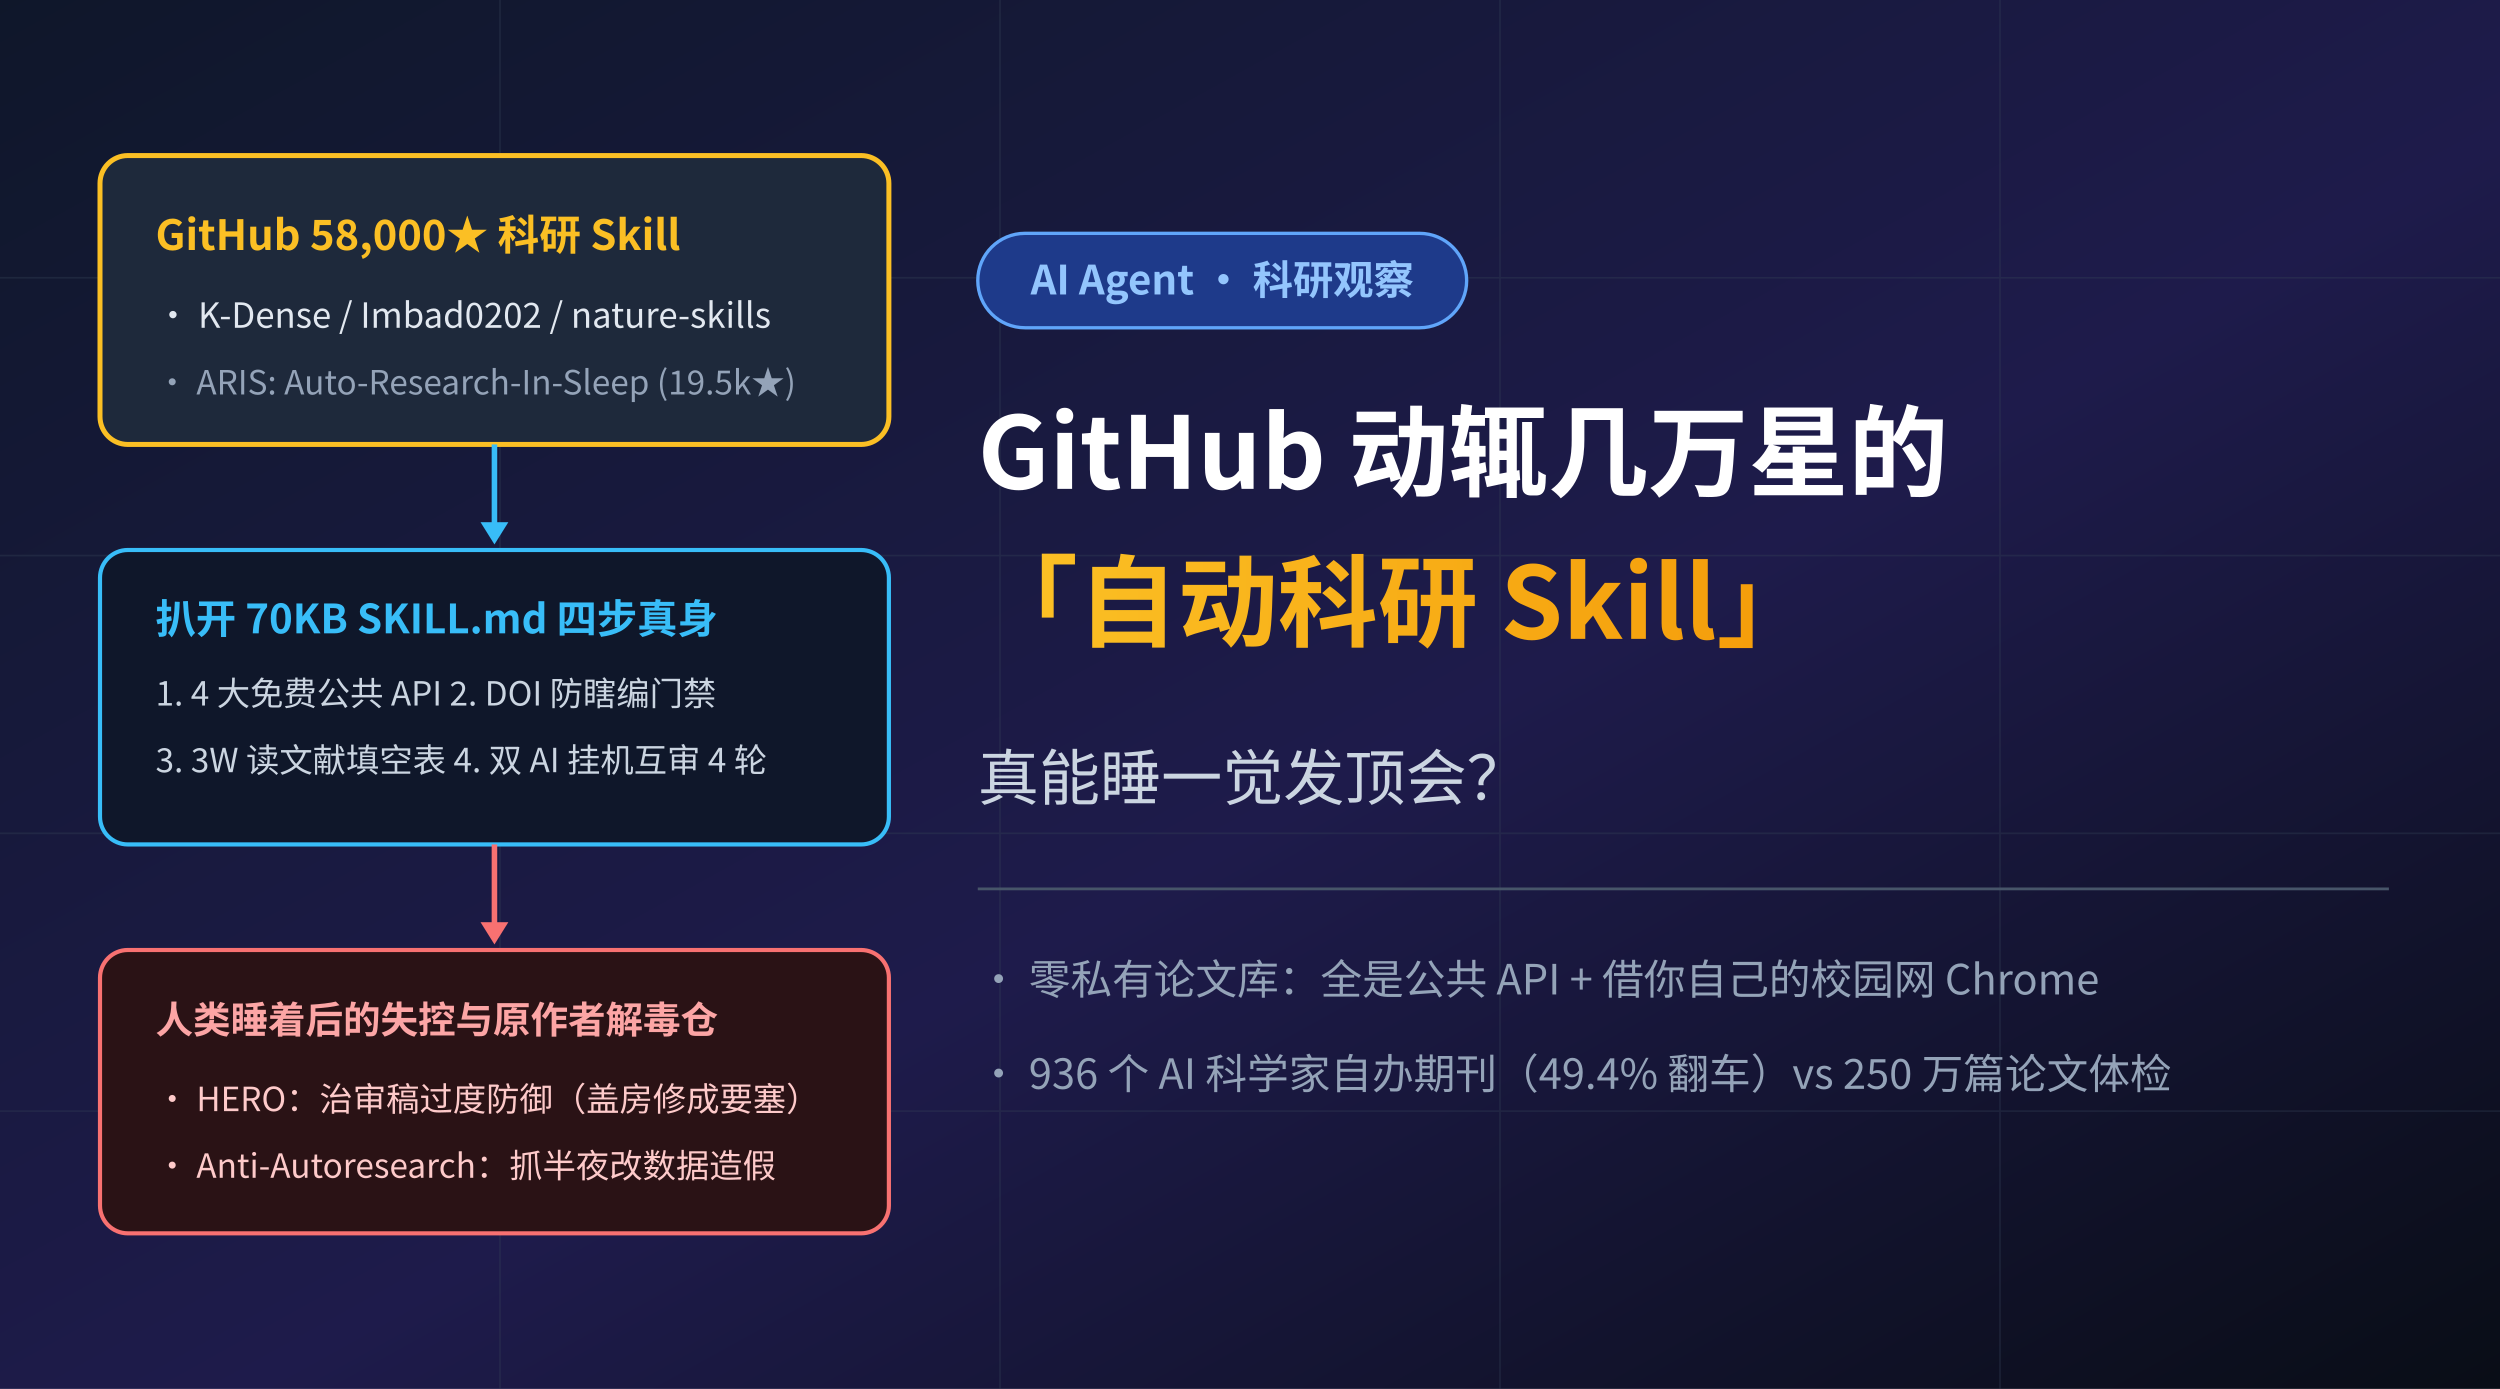
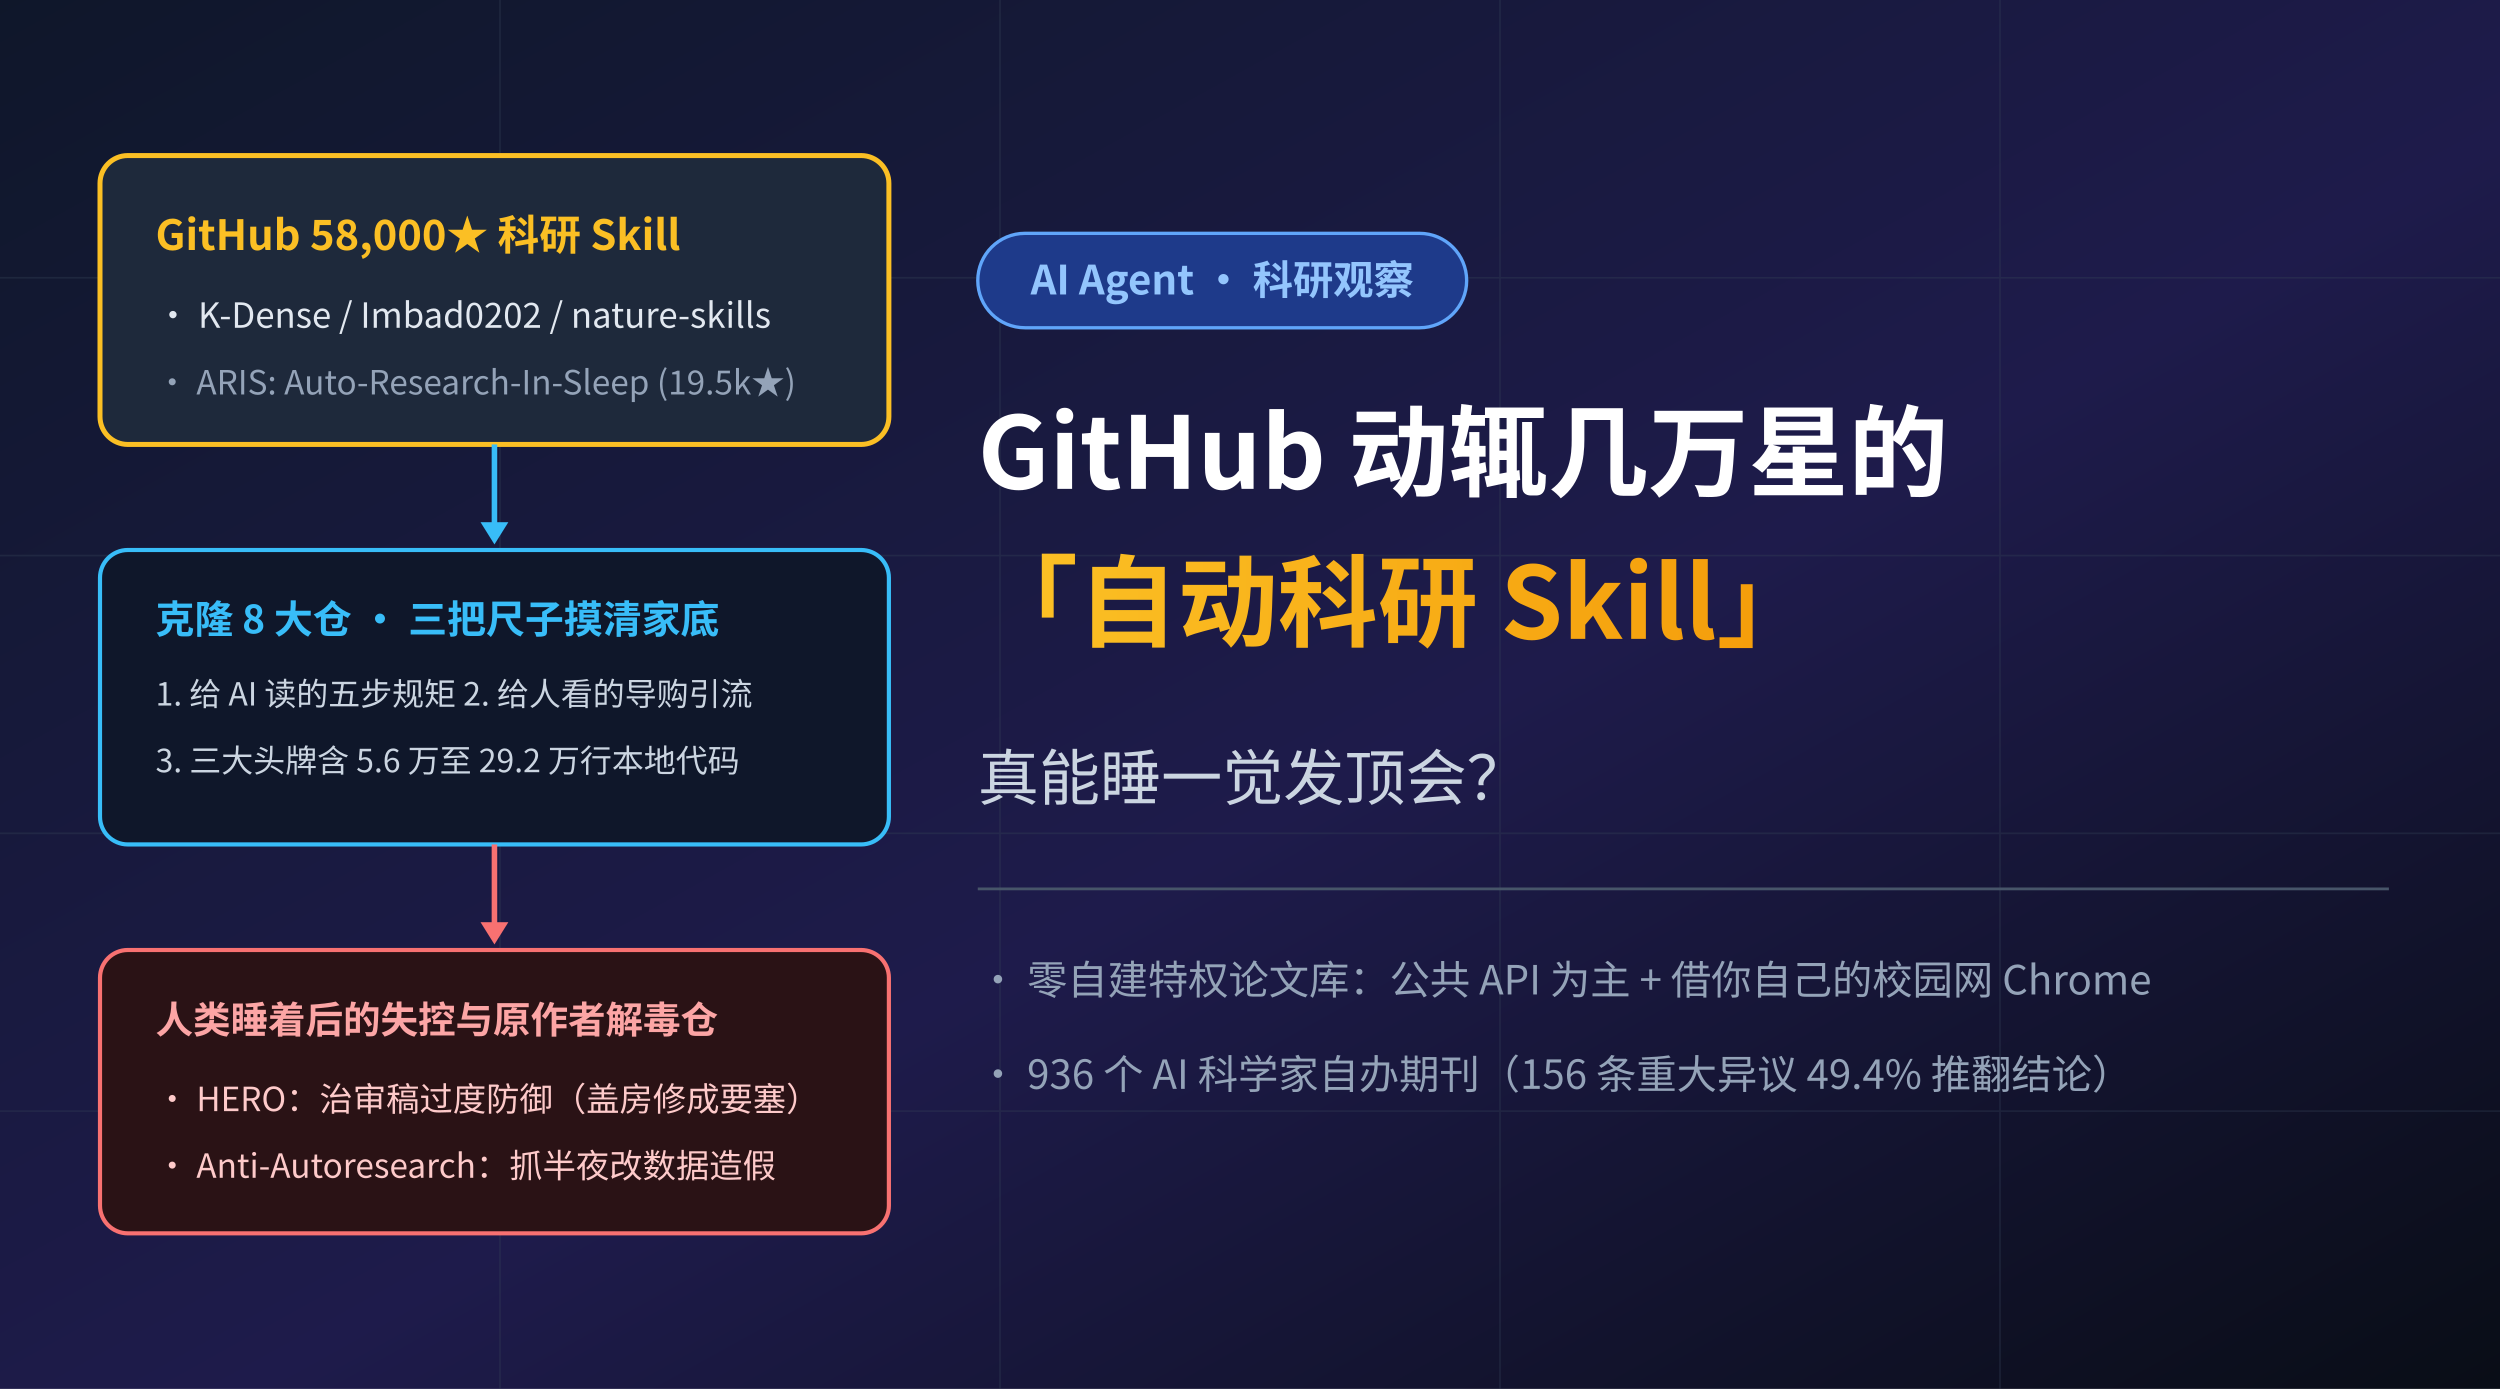
<svg xmlns="http://www.w3.org/2000/svg" viewBox="0 0 900 500" width="900" height="500" font-family="'WenQuanYi Micro Hei','Noto Sans CJK SC',sans-serif">
  <defs>
    <linearGradient id="bg379" x1="0" y1="0" x2="1" y2="1">
      <stop offset="0" stop-color="#0f172a" />
      <stop offset="0.55" stop-color="#1e1b4b" />
      <stop offset="1" stop-color="#090d16" />
    </linearGradient>
    <linearGradient id="gold379" x1="0" y1="0" x2="1" y2="0">
      <stop offset="0" stop-color="#fbbf24" />
      <stop offset="1" stop-color="#f59e0b" />
    </linearGradient>
  </defs>
  <rect width="900" height="500" fill="url(#bg379)" />
  <g stroke="#334155" stroke-width="0.6" opacity="0.35">
    <line x1="0" y1="100" x2="900" y2="100" />
    <line x1="0" y1="200" x2="900" y2="200" />
    <line x1="0" y1="300" x2="900" y2="300" />
    <line x1="0" y1="400" x2="900" y2="400" />
    <line x1="180" y1="0" x2="180" y2="500" />
    <line x1="360" y1="0" x2="360" y2="500" />
    <line x1="540" y1="0" x2="540" y2="500" />
    <line x1="720" y1="0" x2="720" y2="500" />
  </g>
  <g transform="translate(36, 56)">
    <rect x="0" y="0" width="284" height="104" rx="10" fill="#1e293b" stroke="#fbbf24" stroke-width="1.8" />
    <text x="20" y="34" font-size="15" font-weight="bold" fill="#fbbf24">GitHub 58,000★ 科研 Skill</text>
    <text x="20" y="62" font-size="12.5" fill="#e2e8f0">• K-Dense / Imbad0202 / nature-skills</text>
    <text x="20" y="86" font-size="12" fill="#94a3b8">• ARIS: Auto-Research-In-Sleep (19.5k★)</text>
    <path d="M 142 104 L 142 136" stroke="#38bdf8" stroke-width="2" />
    <polygon points="137,132 147,132 142,140" fill="#38bdf8" />
    <rect x="0" y="142" width="284" height="106" rx="10" fill="#0f172a" stroke="#38bdf8" stroke-width="1.5" />
-     <text x="20" y="172" font-size="14.5" font-weight="bold" fill="#38bdf8">扒开 70KB SKILL.md 四步真身</text>
-     <text x="20" y="198" font-size="12" fill="#cbd5e1">1. 4 大免费公共 API   2. DOI 防瞎编门禁</text>
-     <text x="20" y="222" font-size="12" fill="#cbd5e1">3. 3W 读文献填空表    4. 双 AI 挂机互审 4 轮</text>
+     <text x="20" y="172" font-size="14" font-weight="bold" fill="#38bdf8">克隆 8 大仓 · 三把尺子摸清家底</text>
+     <text x="20" y="198" font-size="11.5" fill="#cbd5e1">1. 给 AI 读的五步规矩   2. 给人看的导购引流</text>
+     <text x="20" y="222" font-size="11.5" fill="#cbd5e1">3. 三大头牌含 5.6 万至 29.2 万行本地代码</text>
    <path d="M 142 248 L 142 280" stroke="#f87171" stroke-width="2" />
    <polygon points="137,276 147,276 142,284" fill="#f87171" />
    <rect x="0" y="286" width="284" height="102" rx="10" fill="#2a1215" stroke="#f87171" stroke-width="1.5" />
    <text x="20" y="316" font-size="13.5" font-weight="bold" fill="#fca5a5">人类睡着后的失控与原作者解毒仓</text>
    <text x="20" y="344" font-size="12" fill="#fecaca">• HERO：治审稿过度防御（盖房修成要塞）</text>
    <text x="20" y="368" font-size="12" fill="#fecaca">• Anti-Autoresearch：抓半夜改数据造假</text>
  </g>
  <g transform="translate(352, 84)">
    <rect x="0" y="0" width="176" height="34" rx="17" fill="#1e3a8a" stroke="#60a5fa" stroke-width="1.2" />
    <text x="88" y="22" text-anchor="middle" font-size="14.5" font-weight="bold" fill="#93c5fd">AI Agent · 科研观察</text>
    <text x="0" y="92" font-size="36" font-weight="bold" fill="#ffffff">GitHub 动辄几万星的</text>
    <text x="0" y="146" font-size="36" font-weight="bold" fill="url(#gold379)">「自动科研 Skill」</text>
    <text x="0" y="204" font-size="22" fill="#cbd5e1">真能睡一觉发顶会？</text>
    <line x1="0" y1="236" x2="508" y2="236" stroke="#475569" stroke-width="1" />
-     <text x="0" y="274" font-size="15" fill="#94a3b8">• 零私有论文库：全是公共 API + 借你自己的校园网 Chrome</text>
-     <text x="0" y="308" font-size="15" fill="#94a3b8">• 936 个 AI 科学家自办期刊（49.4% 翻车）vs 250 万篇论文体检</text>
+     <text x="0" y="274" font-size="14.5" fill="#94a3b8">• 零自建特权论文库：公共 API 为主 + 借你自己的校园网 Chrome</text>
+     <text x="0" y="308" font-size="14.5" fill="#94a3b8">• 936 个 AI 科学家自办期刊（156 条重大异议 49.4% 推翻结论）</text>
  </g>
</svg>
